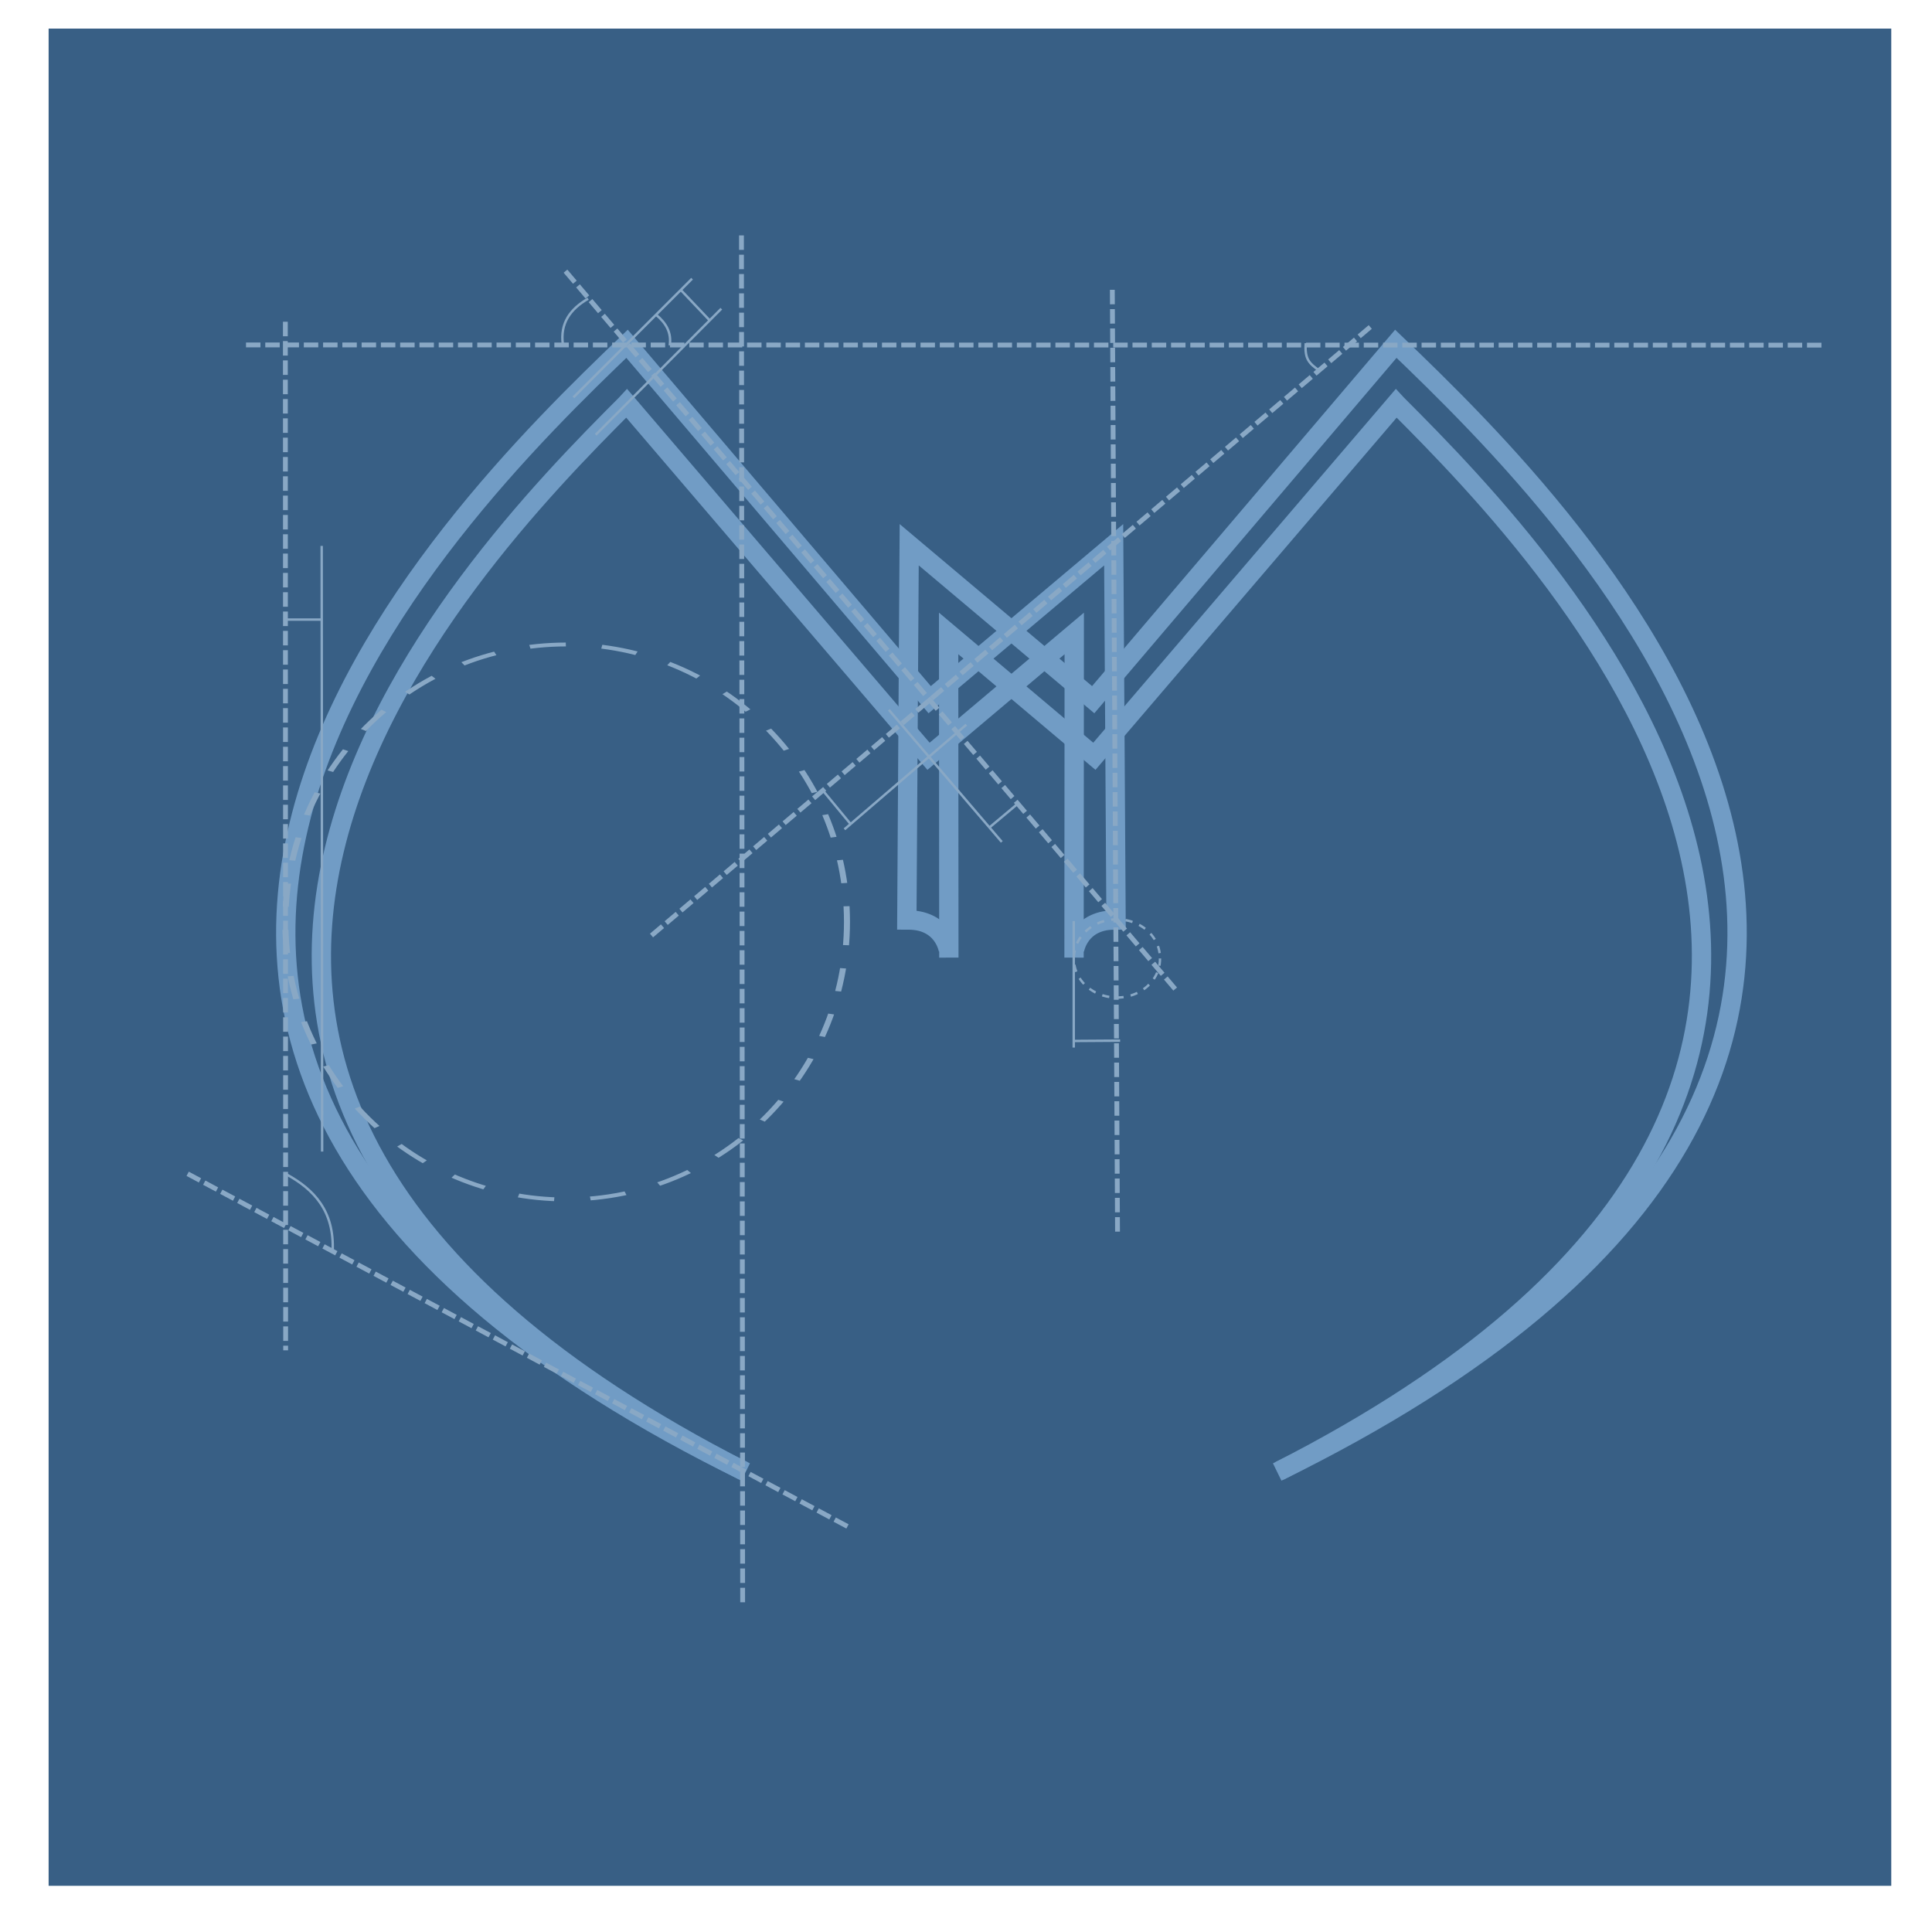
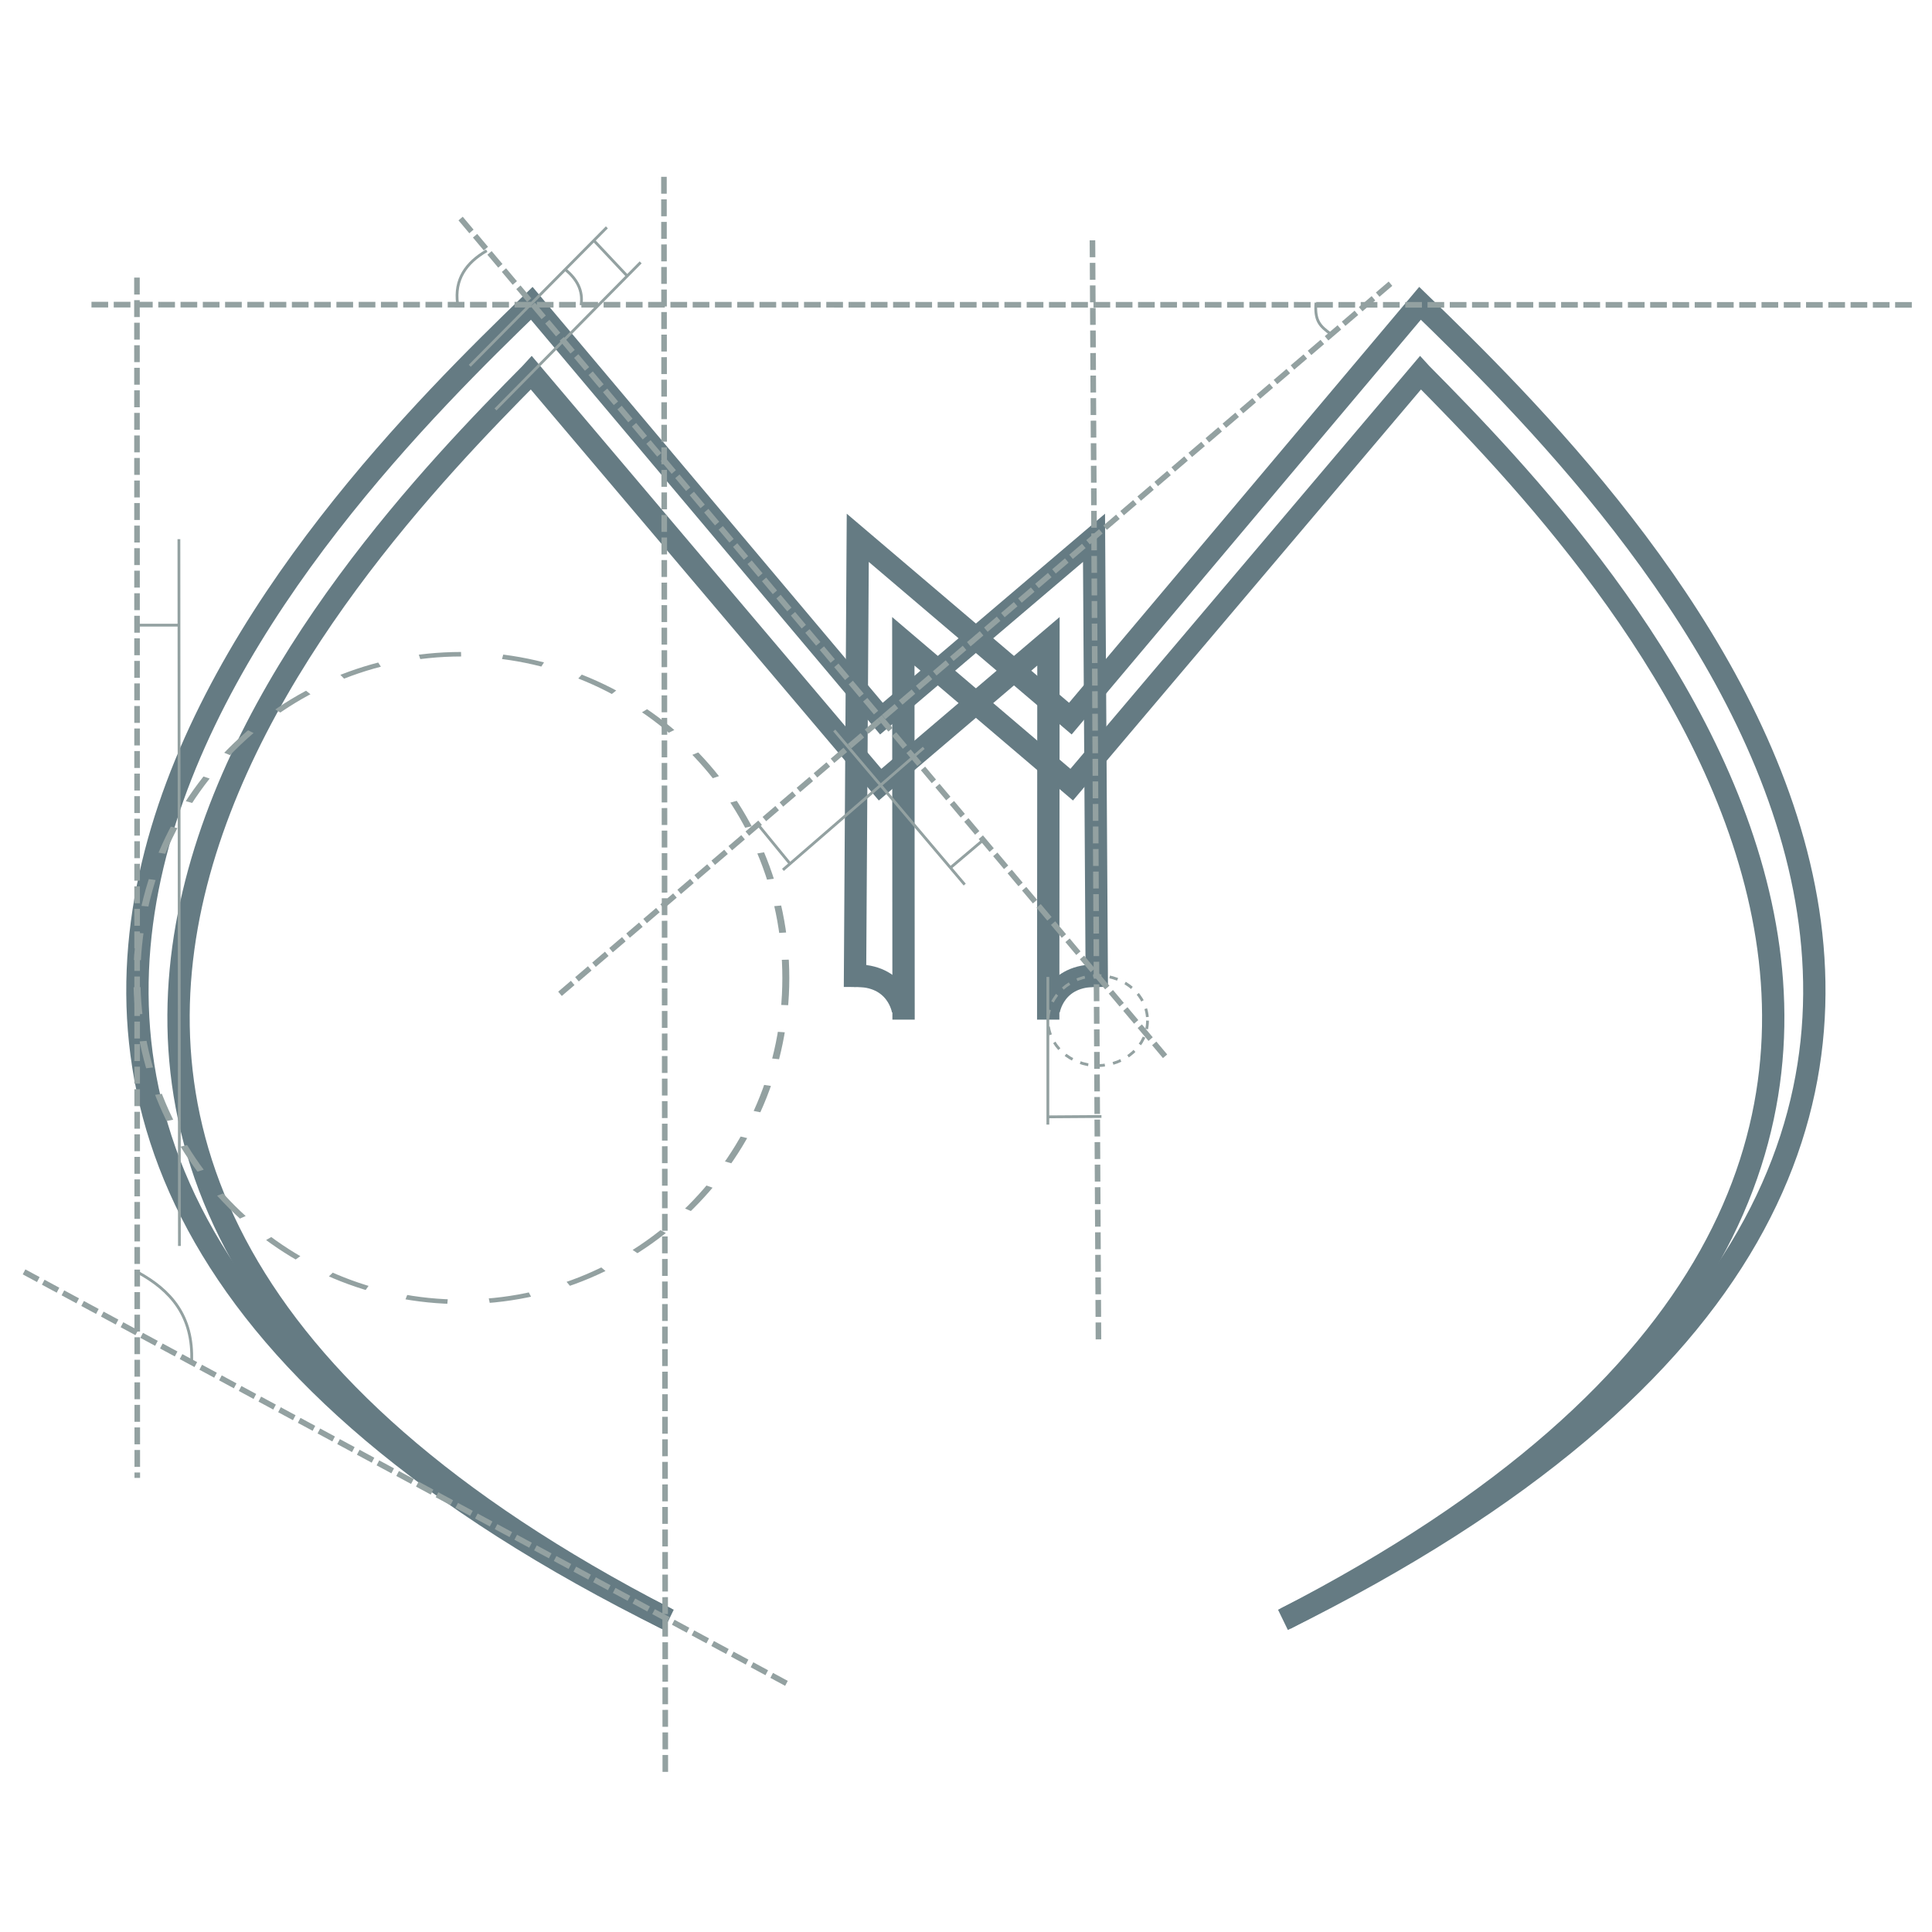
- <svg xmlns="http://www.w3.org/2000/svg" xmlns:xlink="http://www.w3.org/1999/xlink" width="200" height="200" id="svg2" version="1.0">
+ <svg xmlns="http://www.w3.org/2000/svg" xmlns:xlink="http://www.w3.org/1999/xlink" width="150" height="150" id="svg2" version="1.0">
  <defs id="defs4">
-     <marker orient="auto" refY="0.0" refX="0.0" id="Arrow1Mstart" style="overflow:visible">
-       <path id="path18691" d="M 0.0,0.0 L 5.0,-5.0 L -12.5,0.0 L 5.0,5.0 L 0.0,0.0 z " style="fill-rule:evenodd;stroke:#000000;stroke-width:1.0pt;marker-start:none" transform="scale(0.4) translate(10,0)" />
+     <marker orient="auto" refY="0" refX="0" id="Arrow1Mstart" style="overflow:visible">
+       <path id="path18691" d="M 0,0 5,-5 -12.5,0 5,5 0,0 Z" style="fill-rule:evenodd;stroke:#000000;stroke-width:1pt;marker-start:none" transform="matrix(0.4,0,0,0.4,4,0)" />
    </marker>
-     <marker orient="auto" refY="0.0" refX="0.0" id="Arrow1Mend" style="overflow:visible;">
-       <path id="path18694" d="M 0.0,0.0 L 5.0,-5.0 L -12.5,0.0 L 5.0,5.0 L 0.0,0.0 z " style="fill-rule:evenodd;stroke:#000000;stroke-width:1.0pt;marker-start:none;" transform="scale(0.4) rotate(180) translate(10,0)" />
+     <marker orient="auto" refY="0" refX="0" id="Arrow1Mend" style="overflow:visible">
+       <path id="path18694" d="M 0,0 5,-5 -12.5,0 5,5 0,0 Z" style="fill-rule:evenodd;stroke:#000000;stroke-width:1pt;marker-start:none" transform="matrix(-0.4,0,0,-0.4,-4,0)" />
    </marker>
-     <marker orient="auto" refY="0.0" refX="0.0" id="Arrow1Lend" style="overflow:visible;">
-       <path id="path18688" d="M 0.0,0.0 L 5.0,-5.0 L -12.5,0.0 L 5.0,5.0 L 0.0,0.0 z " style="fill-rule:evenodd;stroke:#000000;stroke-width:1.0pt;marker-start:none;" transform="scale(0.8) rotate(180) translate(12.5,0)" />
+     <marker orient="auto" refY="0" refX="0" id="Arrow1Lend" style="overflow:visible">
+       <path id="path18688" d="M 0,0 5,-5 -12.5,0 5,5 0,0 Z" style="fill-rule:evenodd;stroke:#000000;stroke-width:1pt;marker-start:none" transform="matrix(-0.8,0,0,-0.8,-10,0)" />
    </marker>
  </defs>
-   <g id="layer1">
-     <rect style="fill:#385f85;fill-opacity:1;stroke:#3a3a3a;stroke-opacity:0" id="rect3209" width="190.75" height="192.26" x="5.033" y="2.959" />
-     <g id="g11927" style="stroke:#719cc5;stroke-opacity:1;fill:none;fill-opacity:1">
-       <g id="M1" style="stroke:#719cc5;stroke-opacity:1;fill:none;fill-opacity:1">
-         <g id="g8039" style="stroke:#719cc5;stroke-opacity:1;fill:none;fill-opacity:1">
-           <path style="fill:none;fill-opacity:1;fill-rule:evenodd;stroke:#719cc5;stroke-width:2;stroke-linecap:butt;stroke-linejoin:miter;stroke-opacity:1;stroke-miterlimit:4;stroke-dasharray:none" d="M 115.539,96.241 L 115.288,56.391 L 96.241,72.431 L 64.912,35.589 L 64.912,35.589 C 46.617,53.133 -10.777,109.273 77.193,152.381" id="path3151" />
-           <path style="fill:none;fill-opacity:1;fill-rule:evenodd;stroke:#719cc5;stroke-width:2;stroke-linecap:butt;stroke-linejoin:miter;stroke-opacity:1;stroke-miterlimit:4;stroke-dasharray:none" d="M 111.184,99.133 L 111.206,65.573 L 96.12,78.29 L 64.88,41.759 L 64.809,41.836 C 48.152,58.487 -3.118,111.362 76.973,152.276" id="path5091" />
+   <g id="layer1" transform="translate(0,-50)">
+     <g id="g11927" style="fill:none;fill-opacity:1;stroke:#657b83;stroke-opacity:1" transform="matrix(0.8665755,0,0,0.8751995,-14.9664,42.40181)">
+       <g id="M1" style="fill:none;fill-opacity:1;stroke:#657b83;stroke-opacity:1">
+         <g id="g8039" style="fill:none;fill-opacity:1;stroke:#657b83;stroke-opacity:1">
+           <path style="fill:none;fill-opacity:1;fill-rule:evenodd;stroke:#657b83;stroke-width:2;stroke-linecap:butt;stroke-linejoin:miter;stroke-miterlimit:4;stroke-dasharray:none;stroke-opacity:1" d="M 115.539,96.241 115.288,56.391 96.241,72.431 64.912,35.589 l 0,0 C 46.617,53.133 -10.777,109.273 77.193,152.381" id="path3151" />
+           <path style="fill:none;fill-opacity:1;fill-rule:evenodd;stroke:#657b83;stroke-width:2;stroke-linecap:butt;stroke-linejoin:miter;stroke-miterlimit:4;stroke-dasharray:none;stroke-opacity:1" d="m 111.184,99.133 0.022,-33.561 -15.086,12.717 -31.24,-36.531 -0.071,0.077 C 48.152,58.487 -3.118,111.362 76.973,152.276" id="path5091" />
        </g>
-         <path style="fill:none;fill-rule:evenodd;stroke:#719cc5;stroke-width:2;stroke-linecap:butt;stroke-linejoin:miter;stroke-miterlimit:4;stroke-dasharray:none;stroke-opacity:1;fill-opacity:1" d="M 111.23,98.36 C 111.23,98.36 111.696,95.099 115.665,95.237" id="path5097" />
+         <path style="fill:none;fill-opacity:1;fill-rule:evenodd;stroke:#657b83;stroke-width:2;stroke-linecap:butt;stroke-linejoin:miter;stroke-miterlimit:4;stroke-dasharray:none;stroke-opacity:1" d="m 111.23,98.36 c 0,0 0.466,-3.261 4.435,-3.123" id="path5097" />
      </g>
-       <use height="200" width="200" transform="matrix(-1,0,0,1,209.4084,0)" id="use11925" xlink:href="#M1" y="0" x="0" style="stroke:#719cc5;stroke-opacity:1;fill:none;fill-opacity:1" />
+       <use height="200" width="200" transform="matrix(-1,0,0,1,209.4084,0)" id="use11925" xlink:href="#M1" y="0" x="0" style="fill:none;fill-opacity:1;stroke:#657b83;stroke-opacity:1" />
    </g>
-     <g id="g4003" style="stroke:#89a8c5;stroke-opacity:1">
-       <path id="path9011" d="M 141.849,33.849 L 67.443,96.844" style="fill:none;fill-opacity:0;fill-rule:evenodd;stroke:#89a8c5;stroke-width:0.5;stroke-linecap:butt;stroke-linejoin:miter;marker-mid:none;marker-end:none;stroke-miterlimit:4;stroke-dasharray:1.5, 0.5;stroke-dashoffset:0;stroke-opacity:1" />
-       <path id="path10953" d="m 25.466,35.706 163.569,0.022" style="fill:none;stroke:#89a8c5;stroke-width:0.499;stroke-linecap:butt;stroke-linejoin:miter;stroke-miterlimit:4;stroke-opacity:1;stroke-dasharray:1.496, 0.499;stroke-dashoffset:0" />
-       <path transform="matrix(0.9753607,0,0,0.9879825,23.80792,-6.802006)" d="M 98.705 107.311 A 4.57 4.037 0 1 1  89.566,107.311 A 4.57 4.037 0 1 1  98.705 107.311 z" id="path11924" style="fill:none;fill-opacity:0;stroke:#89a8c5;stroke-width:0.255;stroke-miterlimit:4;stroke-dasharray:0.764, 0.764;stroke-dashoffset:0;stroke-opacity:1" />
-       <path id="path11926" d="M 121.654,102.385 L 58.533,28.063" style="fill:none;fill-opacity:0;fill-rule:evenodd;stroke:#89a8c5;stroke-width:0.5;stroke-linecap:butt;stroke-linejoin:miter;marker-mid:none;marker-end:none;stroke-miterlimit:4;stroke-dasharray:1.5, 0.5;stroke-dashoffset:0;stroke-opacity:1" />
-       <path id="path11928" d="M 135.172,35.528 C 135.048,37.159 135.516,37.604 136.53,38.333" style="fill:none;fill-rule:evenodd;stroke:#89a8c5;stroke-width:0.25;stroke-linecap:butt;stroke-linejoin:miter;stroke-miterlimit:4;stroke-dasharray:none;stroke-opacity:1" />
-       <path id="path8040" d="M 115.148,30.001 L 115.686,127.514" style="fill:none;fill-opacity:0;fill-rule:evenodd;stroke:#89a8c5;stroke-width:0.5;stroke-linecap:butt;stroke-linejoin:miter;stroke-miterlimit:4;stroke-dasharray:1.5, 0.5;stroke-dashoffset:0;stroke-opacity:1" />
-       <path id="path12947" d="M 111.153,95.347 L 111.153,108.445" style="fill:none;fill-rule:evenodd;stroke:#89a8c5;stroke-width:0.25;stroke-linecap:butt;stroke-linejoin:miter;stroke-opacity:1;stroke-miterlimit:4;stroke-dasharray:none" />
-       <path id="path13918" d="M 111.185,107.759 L 115.954,107.727" style="fill:none;fill-rule:evenodd;stroke:#89a8c5;stroke-width:0.25;stroke-linecap:butt;stroke-linejoin:miter;stroke-opacity:1;stroke-miterlimit:4;stroke-dasharray:none" />
-       <path id="path14889" d="M 100.031,75.023 L 87.418,85.849" style="fill:none;fill-rule:evenodd;stroke:#89a8c5;stroke-width:0.25;stroke-linecap:butt;stroke-linejoin:miter;stroke-opacity:1;stroke-miterlimit:4;stroke-dasharray:none" />
-       <path id="path4119" d="M 85.197,81.848 L 88.025,85.27" style="fill:none;fill-rule:evenodd;stroke:#89a8c5;stroke-width:0.25;stroke-linecap:butt;stroke-linejoin:miter;stroke-opacity:1;stroke-miterlimit:4;stroke-dasharray:none" />
-       <path id="path6061" d="M 59.359,41.133 L 71.642,28.85" style="fill:none;fill-rule:evenodd;stroke:#89a8c5;stroke-width:0.25;stroke-linecap:butt;stroke-linejoin:miter;stroke-opacity:1;stroke-miterlimit:4;stroke-dasharray:none" />
-       <path id="path7032" d="M 67.94,32.605 C 68.933,33.43 69.534,34.422 69.331,35.755" style="fill:none;fill-rule:evenodd;stroke:#89a8c5;stroke-width:0.25;stroke-linecap:butt;stroke-linejoin:miter;stroke-opacity:1;stroke-miterlimit:4;stroke-dasharray:none" />
-       <path id="path8003" d="M 29.541,33.309 L 29.57,139.789" style="fill:none;fill-rule:evenodd;stroke:#89a8c5;stroke-width:0.5;stroke-linecap:butt;stroke-linejoin:miter;stroke-miterlimit:4;stroke-dasharray:1.5, 0.5;stroke-opacity:1;stroke-dashoffset:0" />
-       <path id="path8974" d="M 87.732,158.014 L 19.426,121.511" style="fill:none;fill-rule:evenodd;stroke:#89a8c5;stroke-width:0.5;stroke-linecap:butt;stroke-linejoin:miter;stroke-opacity:1;stroke-miterlimit:4;stroke-dasharray:1.5, 0.5;stroke-dashoffset:0" />
-       <path id="path9945" d="M 29.604,121.542 C 32.537,123.126 34.615,125.403 34.437,129.509" style="fill:none;fill-rule:evenodd;stroke:#89a8c5;stroke-width:0.25;stroke-linecap:butt;stroke-linejoin:miter;stroke-opacity:1;stroke-miterlimit:4;stroke-dasharray:none" />
-       <path id="path10916" d="M 33.3,56.513 L 33.346,119.211" style="fill:none;fill-rule:evenodd;stroke:#89a8c5;stroke-width:0.25;stroke-linecap:butt;stroke-linejoin:miter;stroke-miterlimit:4;stroke-dasharray:none;stroke-opacity:1" />
-       <path id="path11887" d="M 29.553,64.14 L 33.285,64.14" style="fill:none;fill-rule:evenodd;stroke:#89a8c5;stroke-width:0.25;stroke-linecap:butt;stroke-linejoin:miter;stroke-opacity:1;stroke-miterlimit:4;stroke-dasharray:none" />
-       <path id="path12858" d="M 61.667,45.003 L 74.669,31.957" style="fill:none;fill-rule:evenodd;stroke:#89a8c5;stroke-width:0.25;stroke-linecap:butt;stroke-linejoin:miter;stroke-opacity:1;stroke-miterlimit:4;stroke-dasharray:none" />
-       <path id="path13829" d="M 70.512,30.056 L 73.452,33.151" style="fill:none;fill-rule:evenodd;stroke:#89a8c5;stroke-width:0.25;stroke-linecap:butt;stroke-linejoin:miter;stroke-opacity:1;stroke-miterlimit:4;stroke-dasharray:none" />
-       <path transform="matrix(3.265375,0,0,2.093462,-83.54077,-117.7299)" d="m 52.435,101.828 a 8.902,13.721 0 1 1 -17.805,0 8.902,13.721 0 1 1 17.805,0 z" id="path14800" style="fill:none;stroke:#89a8c5;stroke-width:0.191;stroke-miterlimit:4;stroke-opacity:1;stroke-dasharray:1.147, 1.147;stroke-dashoffset:0" />
-       <path id="path15771" d="M 92.014,73.484 L 103.704,87.156" style="fill:none;fill-rule:evenodd;stroke:#89a8c5;stroke-width:0.25;stroke-linecap:butt;stroke-linejoin:miter;stroke-opacity:1;stroke-miterlimit:4;stroke-dasharray:none" />
-       <path id="path16742" d="M 102.441,85.645 L 105.339,83.218" style="fill:none;fill-rule:nonzero;stroke:#89a8c5;stroke-width:0.25;stroke-linecap:butt;stroke-linejoin:miter;stroke-opacity:1;stroke-miterlimit:4;stroke-dasharray:none;marker-end:none;fill-opacity:1;marker-start:none;marker-mid:none" />
-       <path id="path2198" d="M 60.881,30.922 C 59.002,32.001 57.977,33.495 58.265,35.628" style="fill:none;fill-rule:evenodd;stroke:#89a8c5;stroke-width:0.25;stroke-linecap:butt;stroke-linejoin:miter;stroke-miterlimit:4;stroke-dasharray:none;stroke-opacity:1" />
-       <path id="path11935" d="M 76.878,165.866 L 76.756,24.367" style="fill:none;fill-rule:evenodd;stroke:#89a8c5;stroke-width:0.5;stroke-linecap:butt;stroke-linejoin:miter;stroke-miterlimit:4;stroke-dasharray:1.5, 0.5;stroke-opacity:1;stroke-dashoffset:0" />
+     <g id="g4003" style="stroke:#93a1a1;stroke-opacity:1" transform="matrix(0.8665755,0,0,0.8751995,-14.9664,42.40181)">
+       <path id="path9011" d="M 141.849,33.849 67.443,96.844" style="fill:none;fill-opacity:0;fill-rule:evenodd;stroke:#93a1a1;stroke-width:0.5;stroke-linecap:butt;stroke-linejoin:miter;stroke-miterlimit:4;stroke-dasharray:1.5, 0.5;stroke-dashoffset:0;stroke-opacity:1;marker-mid:none;marker-end:none" />
+       <path id="path10953" d="m 25.466,35.706 163.569,0.022" style="fill:none;stroke:#93a1a1;stroke-width:0.499;stroke-linecap:butt;stroke-linejoin:miter;stroke-miterlimit:4;stroke-dasharray:1.496, 0.499;stroke-dashoffset:0;stroke-opacity:1" />
+       <ellipse transform="matrix(0.9753607,0,0,0.9879825,23.80792,-6.802006)" id="path11924" style="fill:none;fill-opacity:0;stroke:#93a1a1;stroke-width:0.255;stroke-miterlimit:4;stroke-dasharray:0.764, 0.764;stroke-dashoffset:0;stroke-opacity:1" cx="94.136" cy="107.311" rx="4.57" ry="4.037" />
+       <path id="path11926" d="M 121.654,102.385 58.533,28.063" style="fill:none;fill-opacity:0;fill-rule:evenodd;stroke:#93a1a1;stroke-width:0.5;stroke-linecap:butt;stroke-linejoin:miter;stroke-miterlimit:4;stroke-dasharray:1.5, 0.5;stroke-dashoffset:0;stroke-opacity:1;marker-mid:none;marker-end:none" />
+       <path id="path11928" d="m 135.172,35.528 c -0.124,1.63 0.344,2.075 1.357,2.805" style="fill:none;fill-rule:evenodd;stroke:#93a1a1;stroke-width:0.25;stroke-linecap:butt;stroke-linejoin:miter;stroke-miterlimit:4;stroke-dasharray:none;stroke-opacity:1" />
+       <path id="path8040" d="m 115.148,30.001 0.538,97.512" style="fill:none;fill-opacity:0;fill-rule:evenodd;stroke:#93a1a1;stroke-width:0.5;stroke-linecap:butt;stroke-linejoin:miter;stroke-miterlimit:4;stroke-dasharray:1.5, 0.5;stroke-dashoffset:0;stroke-opacity:1" />
+       <path id="path12947" d="m 111.153,95.347 0,13.098" style="fill:none;fill-rule:evenodd;stroke:#93a1a1;stroke-width:0.25;stroke-linecap:butt;stroke-linejoin:miter;stroke-miterlimit:4;stroke-dasharray:none;stroke-opacity:1" />
+       <path id="path13918" d="m 111.185,107.759 4.769,-0.033" style="fill:none;fill-rule:evenodd;stroke:#93a1a1;stroke-width:0.25;stroke-linecap:butt;stroke-linejoin:miter;stroke-miterlimit:4;stroke-dasharray:none;stroke-opacity:1" />
+       <path id="path14889" d="M 100.031,75.023 87.418,85.849" style="fill:none;fill-rule:evenodd;stroke:#93a1a1;stroke-width:0.25;stroke-linecap:butt;stroke-linejoin:miter;stroke-miterlimit:4;stroke-dasharray:none;stroke-opacity:1" />
+       <path id="path4119" d="m 85.197,81.848 2.829,3.422" style="fill:none;fill-rule:evenodd;stroke:#93a1a1;stroke-width:0.25;stroke-linecap:butt;stroke-linejoin:miter;stroke-miterlimit:4;stroke-dasharray:none;stroke-opacity:1" />
+       <path id="path6061" d="M 59.359,41.133 71.642,28.85" style="fill:none;fill-rule:evenodd;stroke:#93a1a1;stroke-width:0.25;stroke-linecap:butt;stroke-linejoin:miter;stroke-miterlimit:4;stroke-dasharray:none;stroke-opacity:1" />
+       <path id="path7032" d="m 67.94,32.605 c 0.993,0.825 1.594,1.817 1.391,3.15" style="fill:none;fill-rule:evenodd;stroke:#93a1a1;stroke-width:0.25;stroke-linecap:butt;stroke-linejoin:miter;stroke-miterlimit:4;stroke-dasharray:none;stroke-opacity:1" />
+       <path id="path8003" d="m 29.541,33.309 0.029,106.48" style="fill:none;fill-rule:evenodd;stroke:#93a1a1;stroke-width:0.5;stroke-linecap:butt;stroke-linejoin:miter;stroke-miterlimit:4;stroke-dasharray:1.5, 0.5;stroke-dashoffset:0;stroke-opacity:1" />
+       <path id="path8974" d="M 87.732,158.014 19.426,121.511" style="fill:none;fill-rule:evenodd;stroke:#93a1a1;stroke-width:0.5;stroke-linecap:butt;stroke-linejoin:miter;stroke-miterlimit:4;stroke-dasharray:1.5, 0.5;stroke-dashoffset:0;stroke-opacity:1" />
+       <path id="path9945" d="m 29.604,121.542 c 2.934,1.584 5.012,3.861 4.833,7.967" style="fill:none;fill-rule:evenodd;stroke:#93a1a1;stroke-width:0.25;stroke-linecap:butt;stroke-linejoin:miter;stroke-miterlimit:4;stroke-dasharray:none;stroke-opacity:1" />
+       <path id="path10916" d="m 33.3,56.513 0.046,62.698" style="fill:none;fill-rule:evenodd;stroke:#93a1a1;stroke-width:0.25;stroke-linecap:butt;stroke-linejoin:miter;stroke-miterlimit:4;stroke-dasharray:none;stroke-opacity:1" />
+       <path id="path11887" d="m 29.553,64.14 3.732,0" style="fill:none;fill-rule:evenodd;stroke:#93a1a1;stroke-width:0.25;stroke-linecap:butt;stroke-linejoin:miter;stroke-miterlimit:4;stroke-dasharray:none;stroke-opacity:1" />
+       <path id="path12858" d="M 61.667,45.003 74.669,31.957" style="fill:none;fill-rule:evenodd;stroke:#93a1a1;stroke-width:0.25;stroke-linecap:butt;stroke-linejoin:miter;stroke-miterlimit:4;stroke-dasharray:none;stroke-opacity:1" />
+       <path id="path13829" d="m 70.512,30.056 2.941,3.096" style="fill:none;fill-rule:evenodd;stroke:#93a1a1;stroke-width:0.25;stroke-linecap:butt;stroke-linejoin:miter;stroke-miterlimit:4;stroke-dasharray:none;stroke-opacity:1" />
+       <ellipse transform="matrix(3.265375,0,0,2.093462,-83.54077,-117.7299)" id="path14800" style="fill:none;stroke:#93a1a1;stroke-width:0.191;stroke-miterlimit:4;stroke-dasharray:1.147, 1.147;stroke-dashoffset:0;stroke-opacity:1" cx="43.532" cy="101.828" rx="8.902" ry="13.721" />
+       <path id="path15771" d="M 92.014,73.484 103.704,87.156" style="fill:none;fill-rule:evenodd;stroke:#93a1a1;stroke-width:0.25;stroke-linecap:butt;stroke-linejoin:miter;stroke-miterlimit:4;stroke-dasharray:none;stroke-opacity:1" />
+       <path id="path16742" d="m 102.441,85.645 2.898,-2.427" style="fill:none;fill-opacity:1;fill-rule:nonzero;stroke:#93a1a1;stroke-width:0.25;stroke-linecap:butt;stroke-linejoin:miter;stroke-miterlimit:4;stroke-dasharray:none;stroke-opacity:1;marker-start:none;marker-mid:none;marker-end:none" />
+       <path id="path2198" d="m 60.881,30.922 c -1.879,1.079 -2.905,2.572 -2.616,4.705" style="fill:none;fill-rule:evenodd;stroke:#93a1a1;stroke-width:0.25;stroke-linecap:butt;stroke-linejoin:miter;stroke-miterlimit:4;stroke-dasharray:none;stroke-opacity:1" />
+       <path id="path11935" d="M 76.878,165.866 76.756,24.367" style="fill:none;fill-rule:evenodd;stroke:#93a1a1;stroke-width:0.5;stroke-linecap:butt;stroke-linejoin:miter;stroke-miterlimit:4;stroke-dasharray:1.5, 0.5;stroke-dashoffset:0;stroke-opacity:1" />
    </g>
  </g>
</svg>
